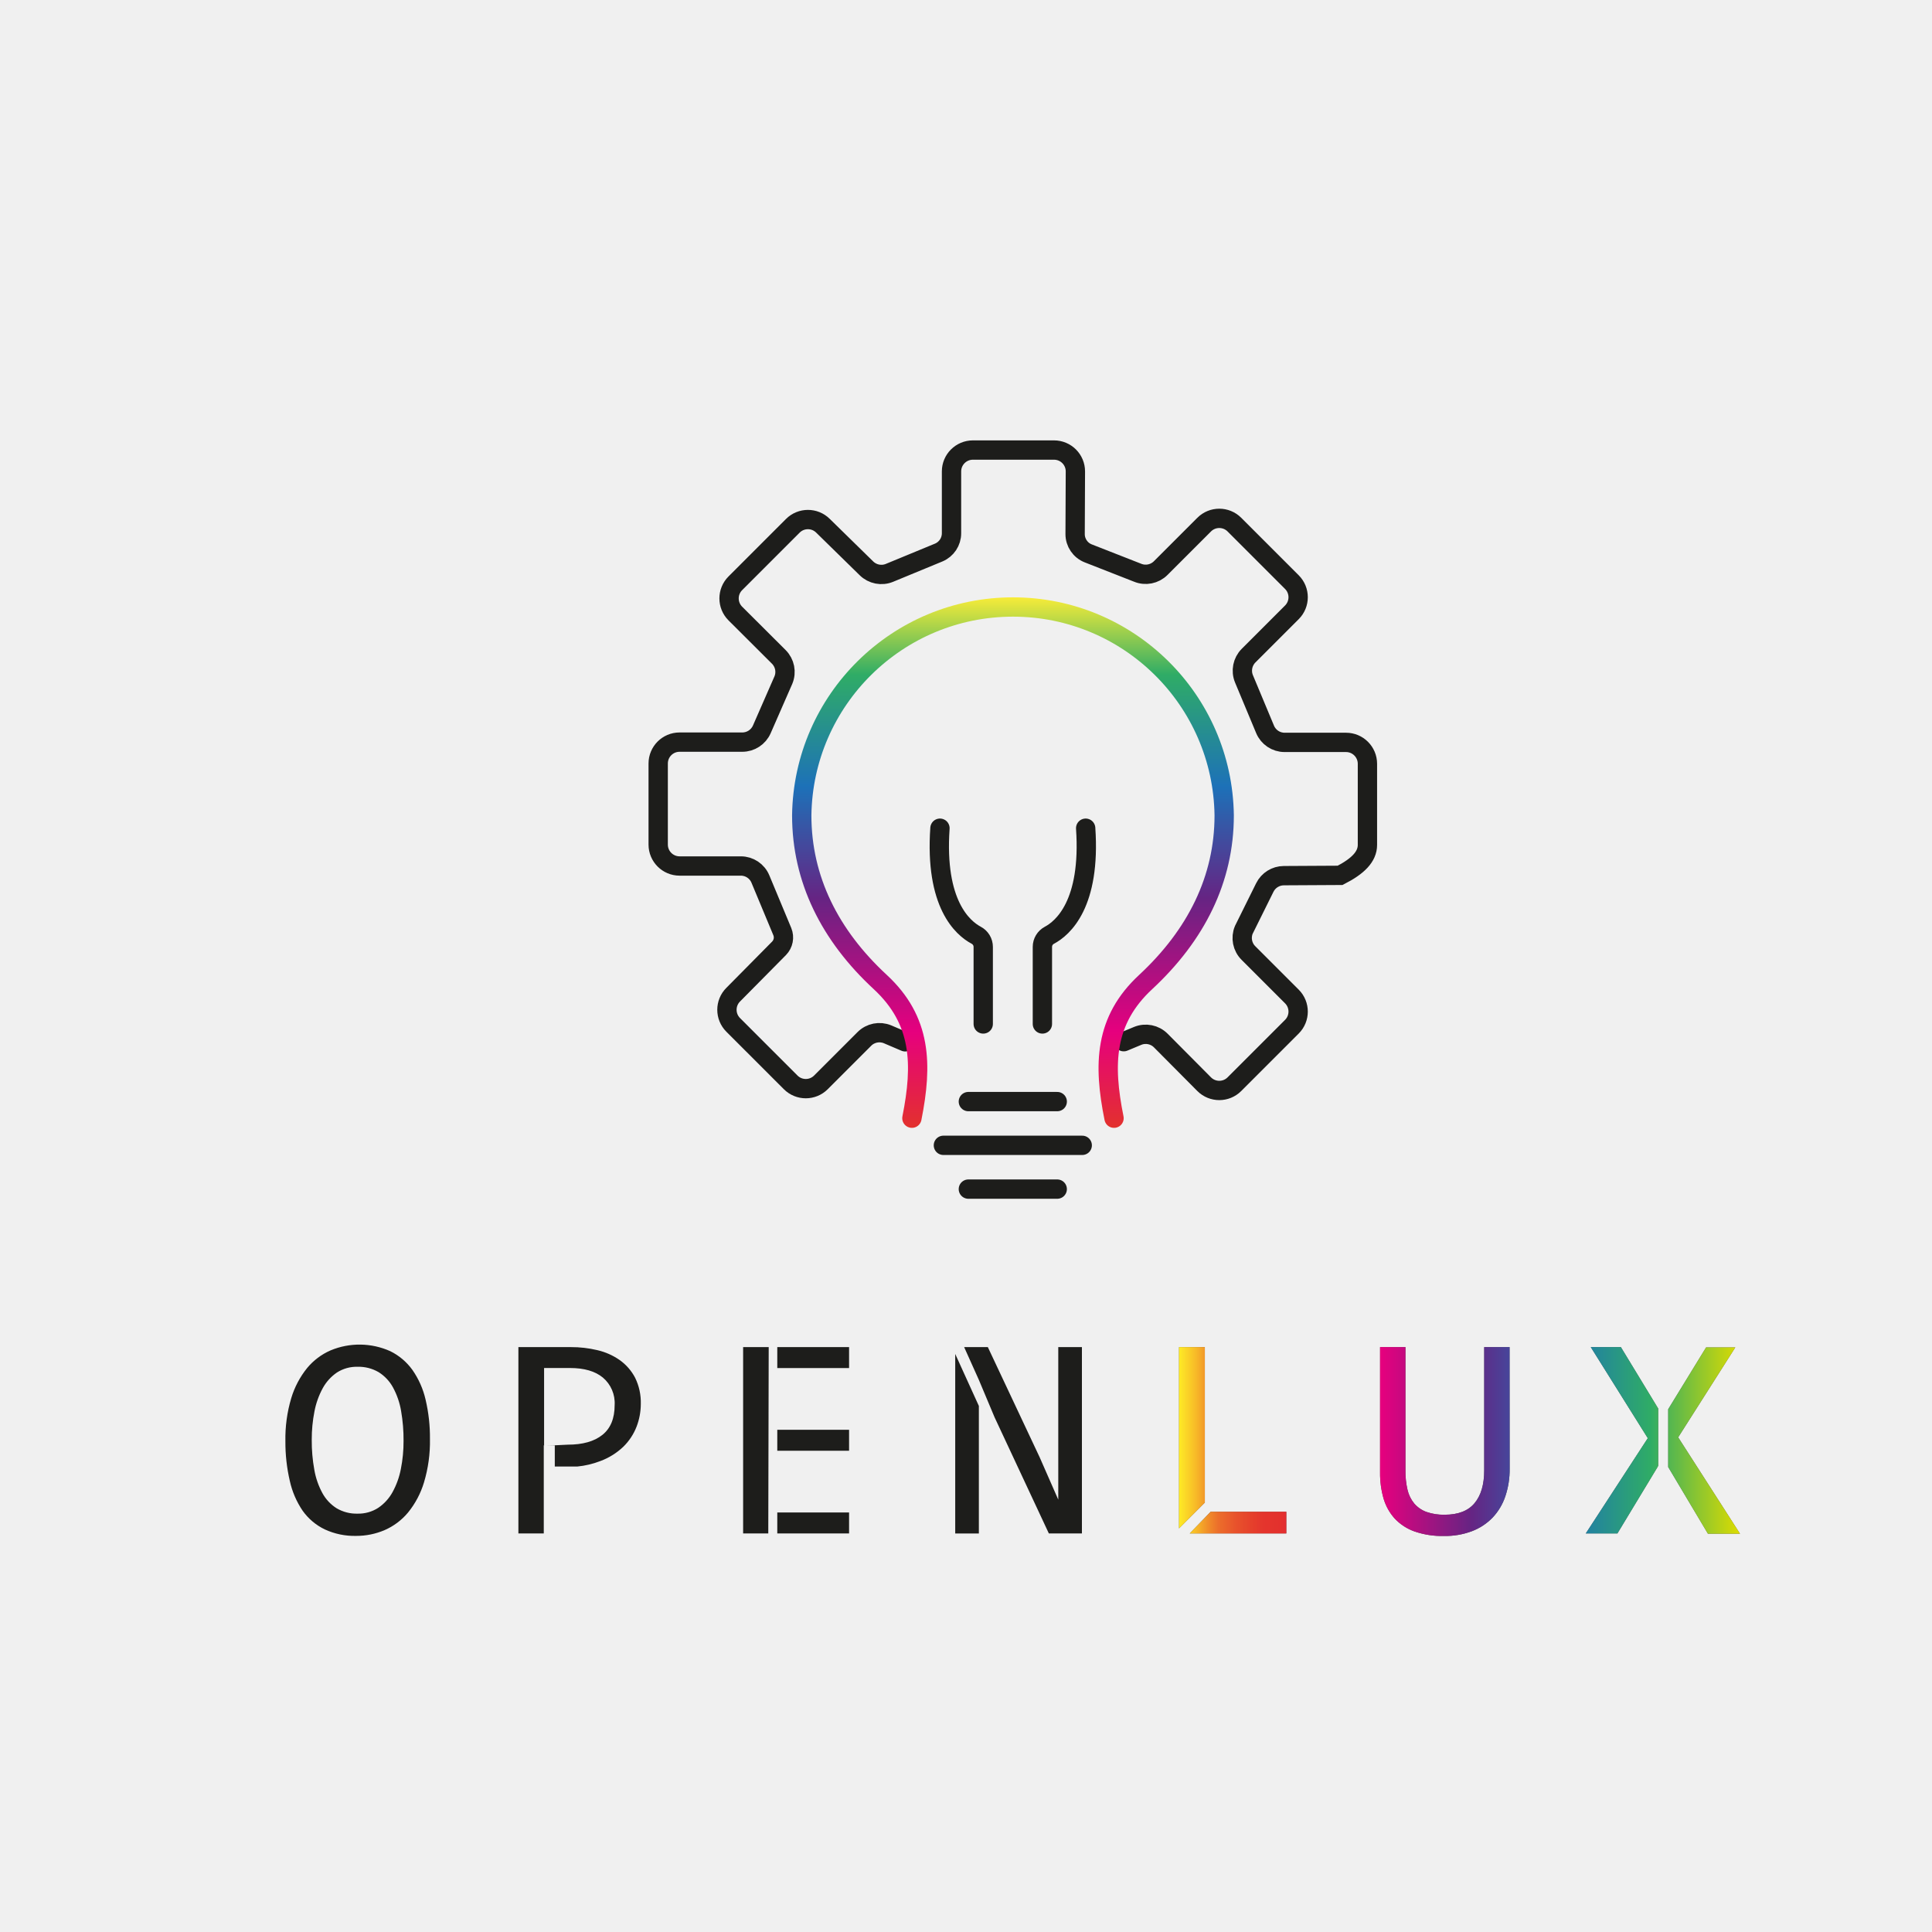
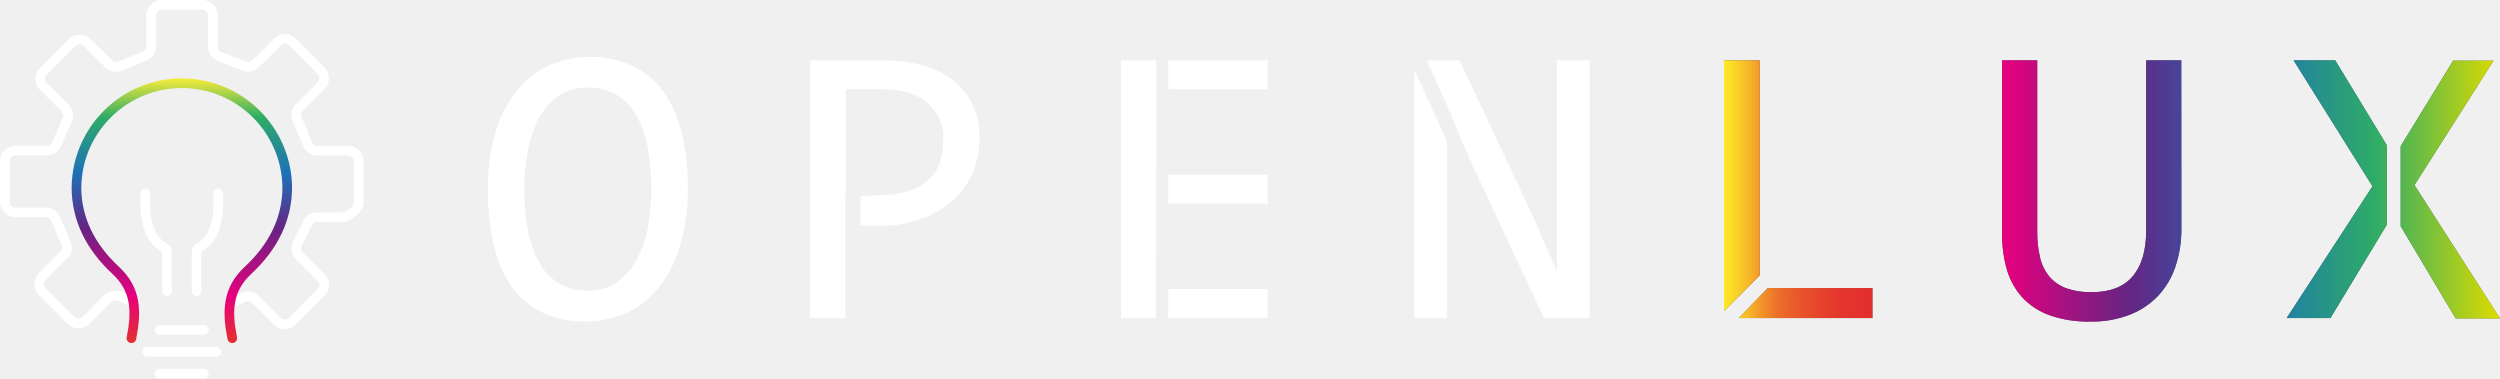
- <svg xmlns="http://www.w3.org/2000/svg" id="Layer_1" data-name="Layer 1" viewBox="0 0 500 500">
-   <defs>
-     <linearGradient id="New_Gradient_Swatch_1" x1="305.16" y1="359.07" x2="450.37" y2="359.07" gradientTransform="translate(0 14)" gradientUnits="userSpaceOnUse">
-       <stop offset="0" stop-color="#ffef26" />
-       <stop offset="0" stop-color="#feeb26" />
-       <stop offset=".03" stop-color="#f7ba28" />
-       <stop offset=".05" stop-color="#f19029" />
-       <stop offset=".07" stop-color="#ec6e2b" />
-       <stop offset=".1" stop-color="#e8532c" />
-       <stop offset=".13" stop-color="#e5402c" />
-       <stop offset=".15" stop-color="#e4352d" />
-       <stop offset=".18" stop-color="#e3312d" />
-       <stop offset=".36" stop-color="#e6007e" />
-       <stop offset=".52" stop-color="#662483" />
-       <stop offset=".68" stop-color="#1d71b8" />
-       <stop offset=".84" stop-color="#2fac66" />
-       <stop offset="1" stop-color="#dedc00" />
+ <svg xmlns="http://www.w3.org/2000/svg" height="70.8" width="467.724" version="1.1" viewBox="0 0 467.724 70.8" data-name="Layer 1" id="Layer_1">
+   <defs id="defs46">
+     <linearGradient gradientUnits="userSpaceOnUse" gradientTransform="translate(0,14)" y2="359.07" x2="450.37" y1="359.07" x1="305.16" id="New_Gradient_Swatch_1">
+       <stop id="stop2" stop-color="#ffef26" offset="0" />
+       <stop id="stop4" stop-color="#feeb26" offset="0" />
+       <stop id="stop6" stop-color="#f7ba28" offset=".03" />
+       <stop id="stop8" stop-color="#f19029" offset=".05" />
+       <stop id="stop10" stop-color="#ec6e2b" offset=".07" />
+       <stop id="stop12" stop-color="#e8532c" offset=".1" />
+       <stop id="stop14" stop-color="#e5402c" offset=".13" />
+       <stop id="stop16" stop-color="#e4352d" offset=".15" />
+       <stop id="stop18" stop-color="#e3312d" offset=".18" />
+       <stop id="stop20" stop-color="#e6007e" offset=".36" />
+       <stop id="stop22" stop-color="#662483" offset=".52" />
+       <stop id="stop24" stop-color="#1d71b8" offset=".68" />
+       <stop id="stop26" stop-color="#2fac66" offset=".84" />
+       <stop id="stop28" stop-color="#dedc00" offset="1" />
    </linearGradient>
-     <linearGradient id="linear-gradient" x1="2360.92" y1="291.89" x2="2360.92" y2="153.86" gradientTransform="matrix(-1 0 0 1 2623.03 0)" gradientUnits="userSpaceOnUse">
-       <stop offset="0" stop-color="#e3312d" />
-       <stop offset=".18" stop-color="#e6007e" />
-       <stop offset=".43" stop-color="#662483" />
-       <stop offset=".64" stop-color="#1d71b8" />
-       <stop offset=".85" stop-color="#2fac66" />
-       <stop offset="1" stop-color="#ffee37" />
+     <linearGradient gradientUnits="userSpaceOnUse" gradientTransform="matrix(-0.360727,0,0,0.360727,1053.493,198.3282)" y2="153.86" x2="2360.92" y1="291.89" x1="2360.92" id="linear-gradient">
+       <stop id="stop31" stop-color="#e3312d" offset="0" />
+       <stop id="stop33" stop-color="#e6007e" offset=".18" />
+       <stop id="stop35" stop-color="#662483" offset=".43" />
+       <stop id="stop37" stop-color="#1d71b8" offset=".64" />
+       <stop id="stop39" stop-color="#2fac66" offset=".85" />
+       <stop id="stop41" stop-color="#ffee37" offset="1" />
    </linearGradient>
-     <style>.cls-1{fill:#575756}.cls-2{fill:url(#New_Gradient_Swatch_1)}.cls-3{fill:#1d1d1b}.cls-4{fill:none;stroke-linecap:round;stroke-miterlimit:10;stroke-width:5px;stroke:#1d1d1b}</style>
+     <style id="style44">.cls-1{fill:#575756}.cls-2{fill:url(#New_Gradient_Swatch_1)}.cls-3{fill:#1d1d1b}.cls-4{fill:none;stroke-linecap:round;stroke-miterlimit:10;stroke-width:5px;stroke:#1d1d1b}</style>
  </defs>
-   <path class="cls-1" d="M313.35 391.24h19.55v5.61h-25l5.42-5.61m-1.51-2.37l-6.68 6.68v-46.92h6.68v40.24M390.7 380.06a21.77 21.77 0 01-1.13 7.21 14.92 14.92 0 01-3.3 5.5 14.69 14.69 0 01-5.33 3.5 19.64 19.64 0 01-7.25 1.24 21.71 21.71 0 01-7.64-1.18 13 13 0 01-5.11-3.34 13.34 13.34 0 01-2.88-5.18 23.66 23.66 0 01-.9-6.75v-32.43h6.57v31.91a21.07 21.07 0 00.53 5 8.66 8.66 0 001.74 3.56 7.63 7.63 0 003.15 2.18 13.42 13.42 0 004.74.73q5.23 0 7.73-3t2.49-8.52v-31.86h6.57zM429 379.62l-10.41 17.23h-8.19l16.05-24.65-14.76-23.57h7.79l9.66 15.9v14.78m2.59.39v-15l9.81-16h7.56l-14.79 23.28 16 24.94h-8.3l-10.26-17.22" />
-   <path class="cls-2" d="M313.35 391.24h19.55v5.61h-25l5.42-5.61m-1.51-2.37l-6.68 6.68v-46.92h6.68v40.24M390.7 380.06a21.77 21.77 0 01-1.13 7.21 14.92 14.92 0 01-3.3 5.5 14.69 14.69 0 01-5.33 3.5 19.64 19.64 0 01-7.25 1.24 21.71 21.71 0 01-7.64-1.18 13 13 0 01-5.11-3.34 13.34 13.34 0 01-2.88-5.18 23.66 23.66 0 01-.9-6.75v-32.43h6.57v31.91a21.07 21.07 0 00.53 5 8.66 8.66 0 001.74 3.56 7.63 7.63 0 003.15 2.18 13.42 13.42 0 004.74.73q5.23 0 7.73-3t2.49-8.52v-31.86h6.57zM429 379.62l-10.41 17.23h-8.19l16.05-24.65-14.76-23.57h7.79l9.66 15.9v14.78m2.59.39v-15l9.81-16h7.56l-14.79 23.28 16 24.94h-8.3l-10.26-17.22" />
-   <path class="cls-3" d="M111.27 372.42a36.56 36.56 0 01-1.54 11.22 22.71 22.71 0 01-4.13 7.8 16.4 16.4 0 01-6.08 4.56 18.62 18.62 0 01-7.36 1.49 18.31 18.31 0 01-8.1-1.68 15 15 0 01-5.72-4.81 22.24 22.24 0 01-3.34-7.75A44.06 44.06 0 0173.86 373a36.68 36.68 0 011.51-11.15 22.87 22.87 0 014.11-7.8 16.39 16.39 0 016.07-4.57 19.44 19.44 0 0115.44.2 15.44 15.44 0 015.74 4.85 22.06 22.06 0 013.41 7.69 42.63 42.63 0 011.13 10.2zm-6.83.48a43.19 43.19 0 00-.64-7.76 19.52 19.52 0 00-2.09-6.07 10.71 10.71 0 00-3.71-3.95 10.26 10.26 0 00-5.48-1.4 9.42 9.42 0 00-5.33 1.49 11.74 11.74 0 00-3.67 4.06 20.65 20.65 0 00-2.14 6 37.29 37.29 0 00-.7 7.33 41.61 41.61 0 00.67 7.8 19.56 19.56 0 002.08 6 10.71 10.71 0 003.67 3.93 10.1 10.1 0 005.42 1.4 9.48 9.48 0 005.35-1.49 11.74 11.74 0 003.71-4.06 20.41 20.41 0 002.16-6 36.36 36.36 0 00.7-7.28zM140.73 374.05v22.8h-6.57v-48.22h13.58a29.09 29.09 0 016.86.79 16.56 16.56 0 015.77 2.56 13 13 0 014 4.58 14.53 14.53 0 011.47 6.82 16.43 16.43 0 01-1.1 5.85 14.69 14.69 0 01-3.43 5.19 17.38 17.38 0 01-5.94 3.7 22.63 22.63 0 01-6 1.42h-5.79V374m3.33-.12c3.89 0 6.88-.84 9-2.54s3.16-4.27 3.16-7.71a8.64 8.64 0 00-3.05-7.12q-3-2.47-8.5-2.47h-6.71v20h2.79M198.83 396.85h-6.51v-48.22h6.62zM253.33 357.11l-3.81-8.48h6.13m-2.32 15.23v33h-6.12V350.4m8.44-1.77l13.4 28.48 4.83 11v-39.48H280v48.22h-8.56l-14.05-30.07-4.06-9.67M201.16 370.03h18.58v5.42h-18.58zM201.16 391.43h18.58v5.42h-18.58zM201.16 348.63h18.58v5.42h-18.58z" />
-   <path class="cls-4" d="M234.25 269.62l-4.55-1.94a5.49 5.49 0 00-6 1.19l-11.25 11.25a5.53 5.53 0 01-7.82 0l-14.88-14.88a5.53 5.53 0 010-7.82l11.87-12a4 4 0 00.84-4.32l-5.67-13.61a5.47 5.47 0 00-5.05-3.37h-15.87a5.54 5.54 0 01-5.53-5.53v-21a5.53 5.53 0 015.53-5.53h16.23a5.51 5.51 0 005.06-3.31l5.58-12.75a5.49 5.49 0 00-1.19-6l-11.25-11.22a5.53 5.53 0 010-7.82l14.88-14.88a5.53 5.53 0 017.82 0l11.23 11a5.5 5.5 0 006 1.16l12.7-5.24a5.39 5.39 0 003.32-5v-16a5.54 5.54 0 015.53-5.53h21a5.53 5.53 0 015.53 5.53l-.07 16.21a5.35 5.35 0 003.39 5l12.76 5a5.49 5.49 0 006-1.19l11.25-11.25a5.53 5.53 0 017.82 0l14.88 14.88a5.53 5.53 0 010 7.82l-11.21 11.21a5.52 5.52 0 00-1.19 6l5.46 13.08a5.47 5.47 0 005.05 3.37h15.91a5.54 5.54 0 015.53 5.53v21c0 3.06-2.48 5.53-7.07 7.88l-14.57.08a5.52 5.52 0 00-4.92 3.07l-5.43 10.95a5.49 5.49 0 001.19 6l11.25 11.25a5.53 5.53 0 010 7.82l-14.88 14.88a5.53 5.53 0 01-7.82 0l-11.22-11.29a5.5 5.5 0 00-6-1.21l-3.6 1.5M244.15 296.41h35.93M250.61 307.74h23" />
-   <path class="cls-4" d="M254.46 265v-19.95a3.41 3.41 0 00-1.8-3c-3.5-1.86-10.76-8.1-9.4-27.71M269.77 265v-19.95a3.41 3.41 0 011.8-3c3.5-1.86 10.75-8.1 9.4-27.71" />
-   <path d="M236 289.39c2.77-13.94 2.52-25.32-8.19-35.24-13.06-12.08-20.32-26.62-20.32-43.13a54.67 54.67 0 01109.33 0c0 16.51-7.26 31-20.32 43.13-10.71 9.92-11 21.3-8.19 35.24" stroke="url(#linear-gradient)" fill="none" stroke-linecap="round" stroke-miterlimit="10" stroke-width="5" />
-   <path class="cls-4" d="M250.61 285.09h23" />
+   <g transform="translate(-2.585733,-252.4169)" id="g892">
+     <g id="g881" transform="translate(20,-84.93153)">
+       <path id="path48" d="m 313.35,391.24 h 19.55 v 5.61 h -25 l 5.42,-5.61 m -1.51,-2.37 -6.68,6.68 v -46.92 h 6.68 v 40.24 m 78.89,-8.81 a 21.77,21.77 0 0 1 -1.13,7.21 14.92,14.92 0 0 1 -3.3,5.5 14.69,14.69 0 0 1 -5.33,3.5 19.64,19.64 0 0 1 -7.25,1.24 21.71,21.71 0 0 1 -7.64,-1.18 13,13 0 0 1 -5.11,-3.34 13.34,13.34 0 0 1 -2.88,-5.18 23.66,23.66 0 0 1 -0.9,-6.75 v -32.43 h 6.57 v 31.91 a 21.07,21.07 0 0 0 0.53,5 8.66,8.66 0 0 0 1.74,3.56 7.63,7.63 0 0 0 3.15,2.18 13.42,13.42 0 0 0 4.74,0.73 q 5.23,0 7.73,-3 2.5,-3 2.49,-8.52 v -31.86 h 6.57 z m 38.3,-0.44 -10.41,17.23 h -8.19 l 16.05,-24.65 -14.76,-23.57 h 7.79 l 9.66,15.9 v 14.78 m 2.59,0.39 v -15 l 9.81,-16 h 7.56 l -14.79,23.28 16,24.94 h -8.3 L 431.75,379.7" class="cls-1" style="fill:#575756" />
+       <path id="path50" d="m 313.35,391.24 h 19.55 v 5.61 h -25 l 5.42,-5.61 m -1.51,-2.37 -6.68,6.68 v -46.92 h 6.68 v 40.24 m 78.89,-8.81 a 21.77,21.77 0 0 1 -1.13,7.21 14.92,14.92 0 0 1 -3.3,5.5 14.69,14.69 0 0 1 -5.33,3.5 19.64,19.64 0 0 1 -7.25,1.24 21.71,21.71 0 0 1 -7.64,-1.18 13,13 0 0 1 -5.11,-3.34 13.34,13.34 0 0 1 -2.88,-5.18 23.66,23.66 0 0 1 -0.9,-6.75 v -32.43 h 6.57 v 31.91 a 21.07,21.07 0 0 0 0.53,5 8.66,8.66 0 0 0 1.74,3.56 7.63,7.63 0 0 0 3.15,2.18 13.42,13.42 0 0 0 4.74,0.73 q 5.23,0 7.73,-3 2.5,-3 2.49,-8.52 v -31.86 h 6.57 z m 38.3,-0.44 -10.41,17.23 h -8.19 l 16.05,-24.65 -14.76,-23.57 h 7.79 l 9.66,15.9 v 14.78 m 2.59,0.39 v -15 l 9.81,-16 h 7.56 l -14.79,23.28 16,24.94 h -8.3 L 431.75,379.7" class="cls-2" style="fill:url(#New_Gradient_Swatch_1)" />
+       <path id="path52" d="m 111.27,372.42 a 36.56,36.56 0 0 1 -1.54,11.22 22.71,22.71 0 0 1 -4.13,7.8 16.4,16.4 0 0 1 -6.08,4.56 18.62,18.62 0 0 1 -7.36,1.49 18.31,18.31 0 0 1 -8.1,-1.68 A 15,15 0 0 1 78.34,391 22.24,22.24 0 0 1 75,383.25 44.06,44.06 0 0 1 73.86,373 a 36.68,36.68 0 0 1 1.51,-11.15 22.87,22.87 0 0 1 4.11,-7.8 16.39,16.39 0 0 1 6.07,-4.57 19.44,19.44 0 0 1 15.44,0.2 15.44,15.44 0 0 1 5.74,4.85 22.06,22.06 0 0 1 3.41,7.69 42.63,42.63 0 0 1 1.13,10.2 z m -6.83,0.48 a 43.19,43.19 0 0 0 -0.64,-7.76 19.52,19.52 0 0 0 -2.09,-6.07 10.71,10.71 0 0 0 -3.71,-3.95 10.26,10.26 0 0 0 -5.48,-1.4 9.42,9.42 0 0 0 -5.33,1.49 11.74,11.74 0 0 0 -3.67,4.06 20.65,20.65 0 0 0 -2.14,6 37.29,37.29 0 0 0 -0.7,7.33 41.61,41.61 0 0 0 0.67,7.8 19.56,19.56 0 0 0 2.08,6 10.71,10.71 0 0 0 3.67,3.93 10.1,10.1 0 0 0 5.42,1.4 9.48,9.48 0 0 0 5.35,-1.49 11.74,11.74 0 0 0 3.71,-4.06 20.41,20.41 0 0 0 2.16,-6 36.36,36.36 0 0 0 0.7,-7.28 z m 36.29,1.15 v 22.8 h -6.57 v -48.22 h 13.58 a 29.09,29.09 0 0 1 6.86,0.79 16.56,16.56 0 0 1 5.77,2.56 13,13 0 0 1 4,4.58 14.53,14.53 0 0 1 1.47,6.82 16.43,16.43 0 0 1 -1.1,5.85 14.69,14.69 0 0 1 -3.43,5.19 17.38,17.38 0 0 1 -5.94,3.7 22.63,22.63 0 0 1 -6,1.42 h -5.79 V 374 m 3.33,-0.12 c 3.89,0 6.88,-0.84 9,-2.54 2.12,-1.7 3.16,-4.27 3.16,-7.71 a 8.64,8.64 0 0 0 -3.05,-7.12 q -3,-2.47 -8.5,-2.47 h -6.71 v 20 h 2.79 m 55.23,22.81 h -6.51 v -48.22 h 6.62 z m 54.5,-39.74 -3.81,-8.48 h 6.13 m -2.32,15.23 v 33 h -6.12 V 350.4 m 8.44,-1.77 13.4,28.48 4.83,11 V 348.63 H 280 v 48.22 h -8.56 l -14.05,-30.07 -4.06,-9.67 m -52.17,12.92 h 18.58 v 5.42 h -18.58 z m 0,21.4 h 18.58 v 5.42 h -18.58 z m 0,-42.8 h 18.58 v 5.42 h -18.58 z" class="cls-3" style="fill:#ffffff" />
+     </g>
+     <g id="g876" transform="translate(-165.2542,12.97669)">
+       <path style="fill:none;stroke:#ffffff;stroke-width:1.804px;stroke-linecap:round;stroke-miterlimit:10" id="path54" d="m 191.796,295.587 -1.641,-0.7 a 1.98,1.98 0 0 0 -2.165,0.429 l -4.058,4.058 a 1.995,1.995 0 0 1 -2.821,0 l -5.368,-5.368 a 1.995,1.995 0 0 1 0,-2.821 l 4.282,-4.329 a 1.443,1.443 0 0 0 0.303,-1.558 l -2.045,-4.909 a 1.973,1.973 0 0 0 -1.822,-1.216 h -5.725 a 1.998,1.998 0 0 1 -1.995,-1.995 v -7.575 a 1.995,1.995 0 0 1 1.995,-1.995 h 5.855 a 1.988,1.988 0 0 0 1.825,-1.194 l 2.013,-4.599 a 1.98,1.98 0 0 0 -0.429,-2.164 l -4.058,-4.047 a 1.995,1.995 0 0 1 0,-2.821 l 5.368,-5.368 a 1.995,1.995 0 0 1 2.821,0 l 4.051,3.968 a 1.984,1.984 0 0 0 2.164,0.418 l 4.581,-1.89 a 1.944,1.944 0 0 0 1.198,-1.804 v -5.772 a 1.998,1.998 0 0 1 1.995,-1.995 h 7.575 a 1.995,1.995 0 0 1 1.995,1.995 l -0.025,5.847 a 1.93,1.93 0 0 0 1.223,1.804 l 4.603,1.804 a 1.98,1.98 0 0 0 2.164,-0.429 l 4.058,-4.058 a 1.995,1.995 0 0 1 2.821,0 l 5.368,5.368 a 1.995,1.995 0 0 1 0,2.821 l -4.044,4.044 a 1.991,1.991 0 0 0 -0.429,2.164 l 1.97,4.718 a 1.973,1.973 0 0 0 1.822,1.216 h 5.739 a 1.998,1.998 0 0 1 1.995,1.995 v 7.575 c 0,1.104 -0.895,1.995 -2.55,2.842 l -5.256,0.029 a 1.991,1.991 0 0 0 -1.775,1.107 l -1.959,3.95 a 1.98,1.98 0 0 0 0.429,2.164 l 4.058,4.058 a 1.995,1.995 0 0 1 0,2.821 l -5.368,5.368 a 1.995,1.995 0 0 1 -2.821,0 l -4.047,-4.073 a 1.984,1.984 0 0 0 -2.164,-0.436 l -1.298,0.541 m -16.835,9.675 h 12.961 m -10.631,4.087 h 8.297" class="cls-4" />
+       <path style="fill:none;stroke:#ffffff;stroke-width:1.804px;stroke-linecap:round;stroke-miterlimit:10" id="path56" d="m 199.086,293.921 v -7.196 a 1.23,1.23 0 0 0 -0.649,-1.082 c -1.263,-0.671 -3.881,-2.922 -3.391,-9.996 m 9.563,18.274 v -7.196 a 1.23,1.23 0 0 1 0.649,-1.082 c 1.263,-0.671 3.878,-2.922 3.391,-9.996" class="cls-4" />
+       <path style="fill:none;stroke:url(#linear-gradient);stroke-width:1.804;stroke-linecap:round;stroke-miterlimit:10" id="path58" stroke-miterlimit="10" d="m 192.427,302.719 c 0.999,-5.029 0.909,-9.134 -2.954,-12.712 -4.711,-4.358 -7.33,-9.603 -7.33,-15.558 a 19.721,19.721 0 0 1 39.438,0 c 0,5.956 -2.619,11.183 -7.33,15.558 -3.863,3.578 -3.968,7.683 -2.954,12.712" />
+       <path style="fill:none;stroke:#ffffff;stroke-width:1.804px;stroke-linecap:round;stroke-miterlimit:10" id="path60" d="m 197.697,301.168 h 8.297" class="cls-4" />
+     </g>
+   </g>
</svg>
